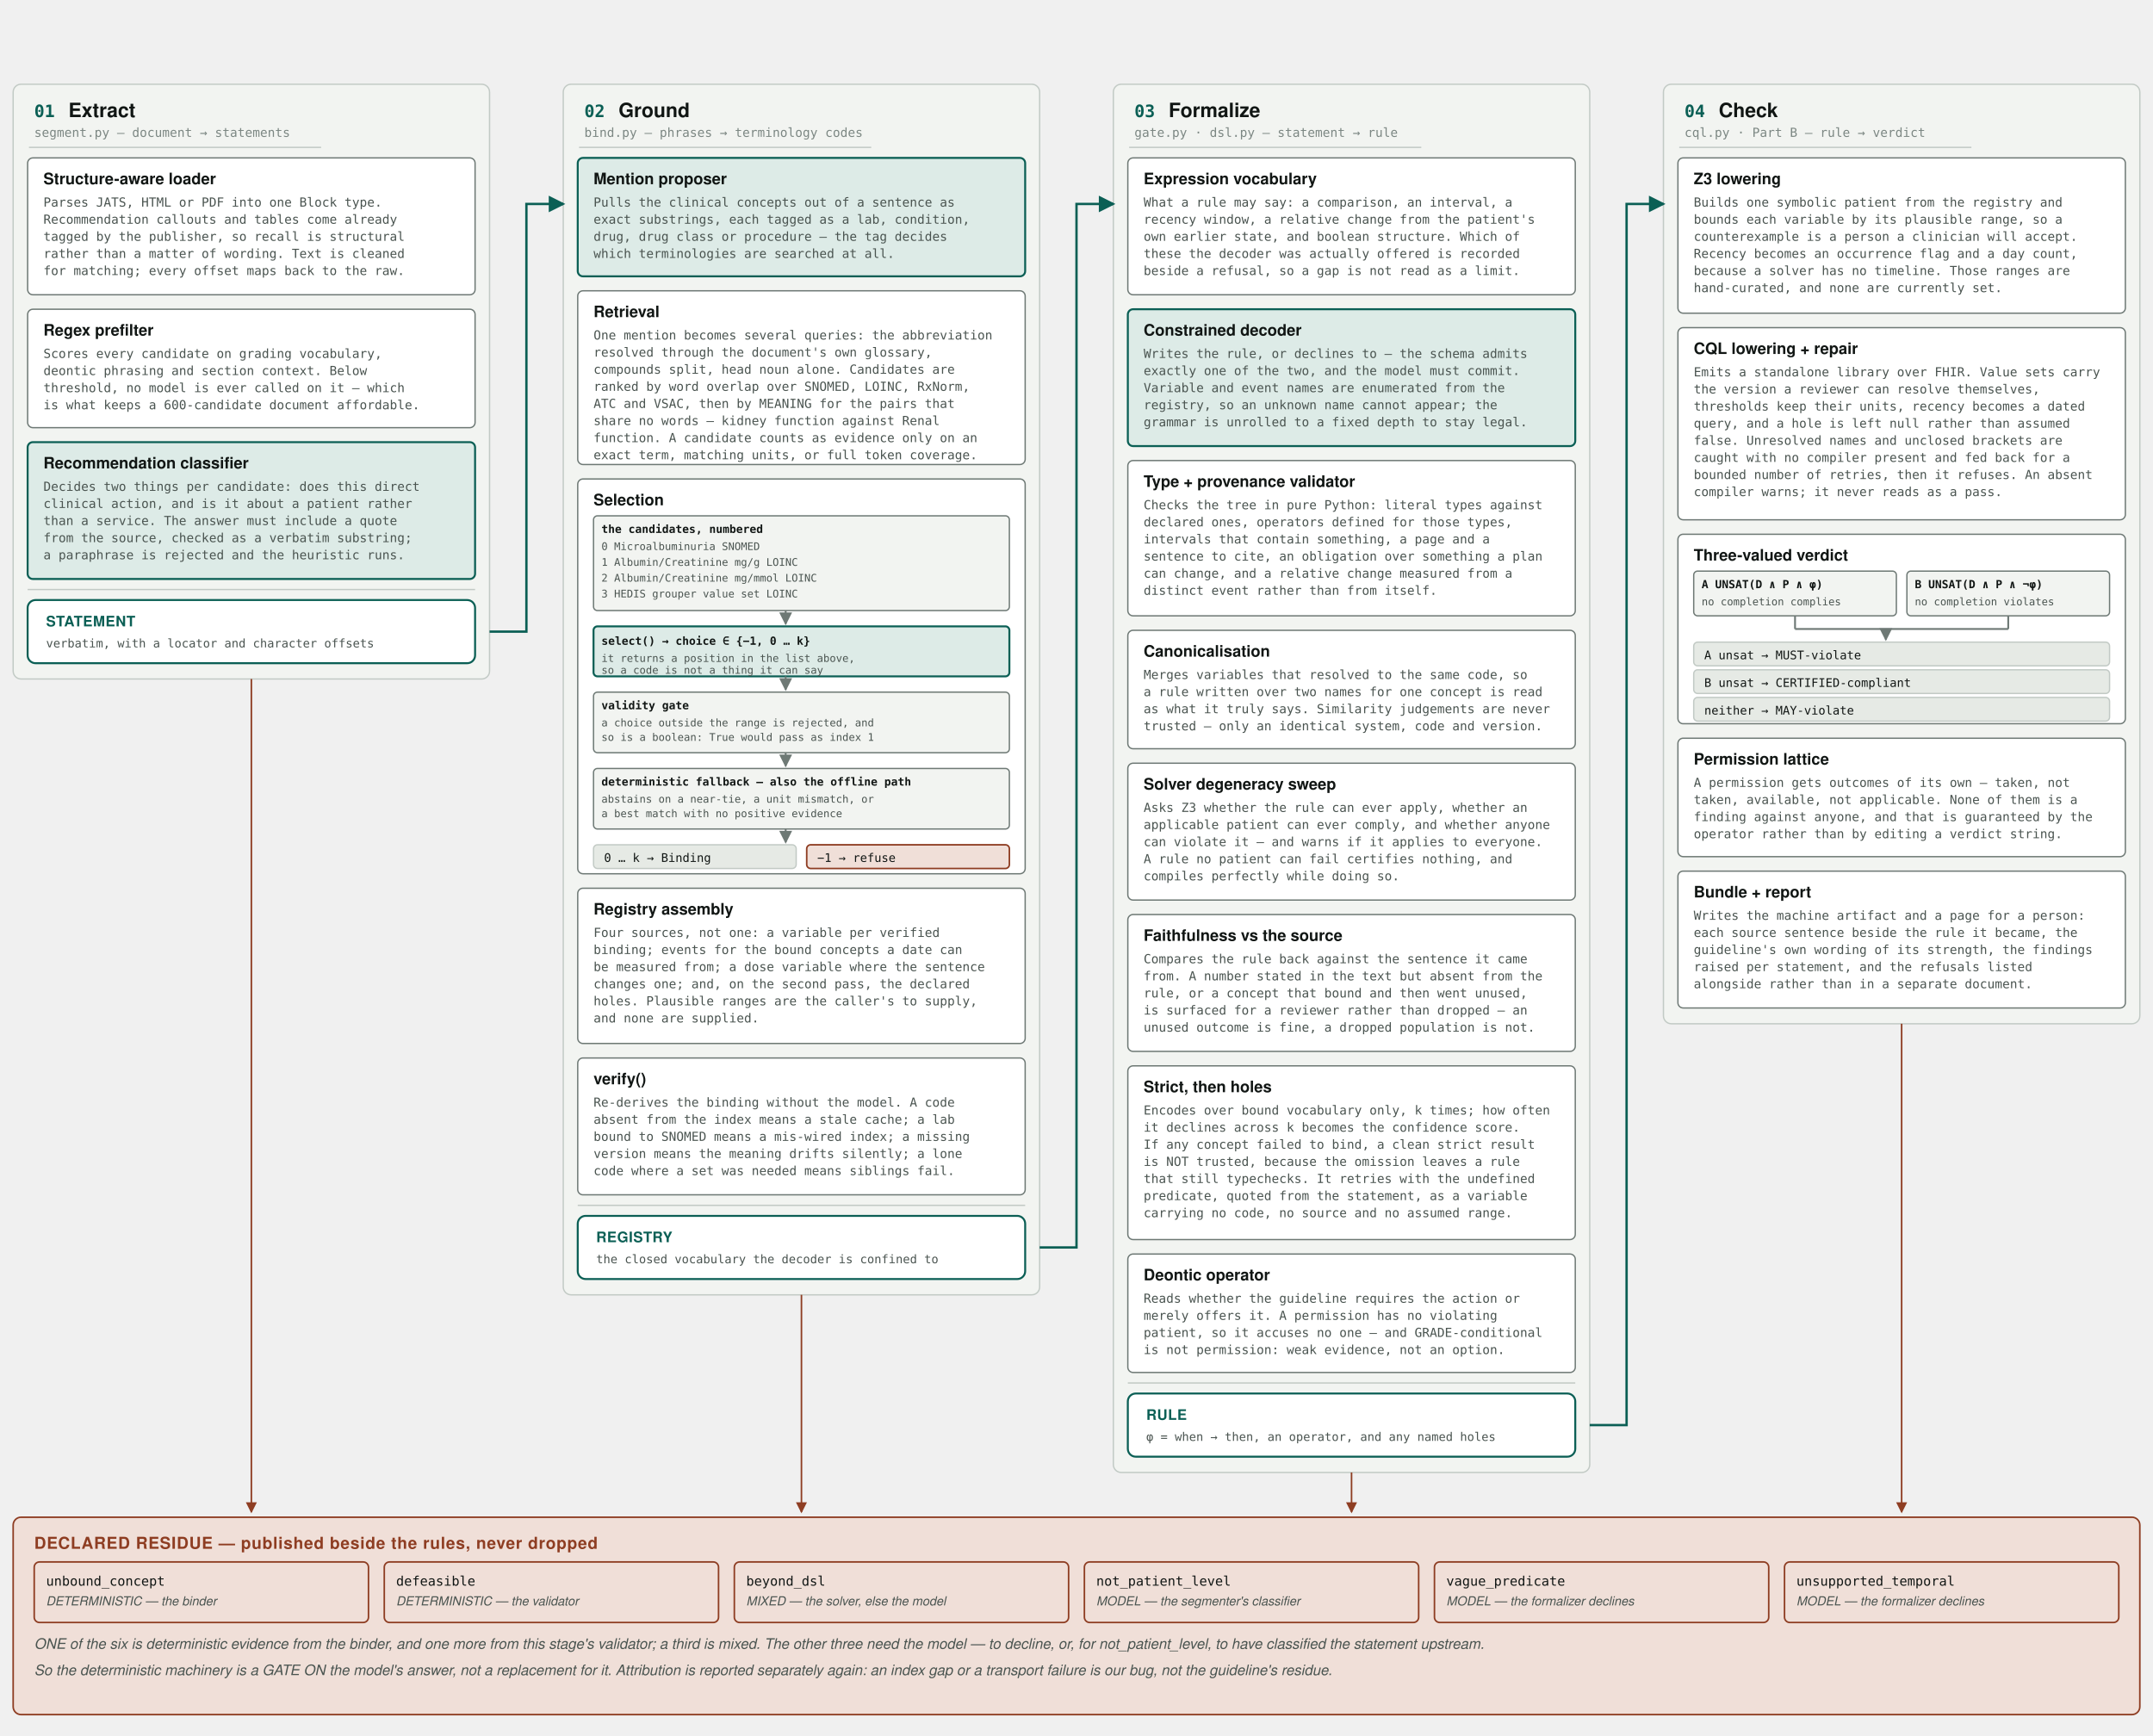
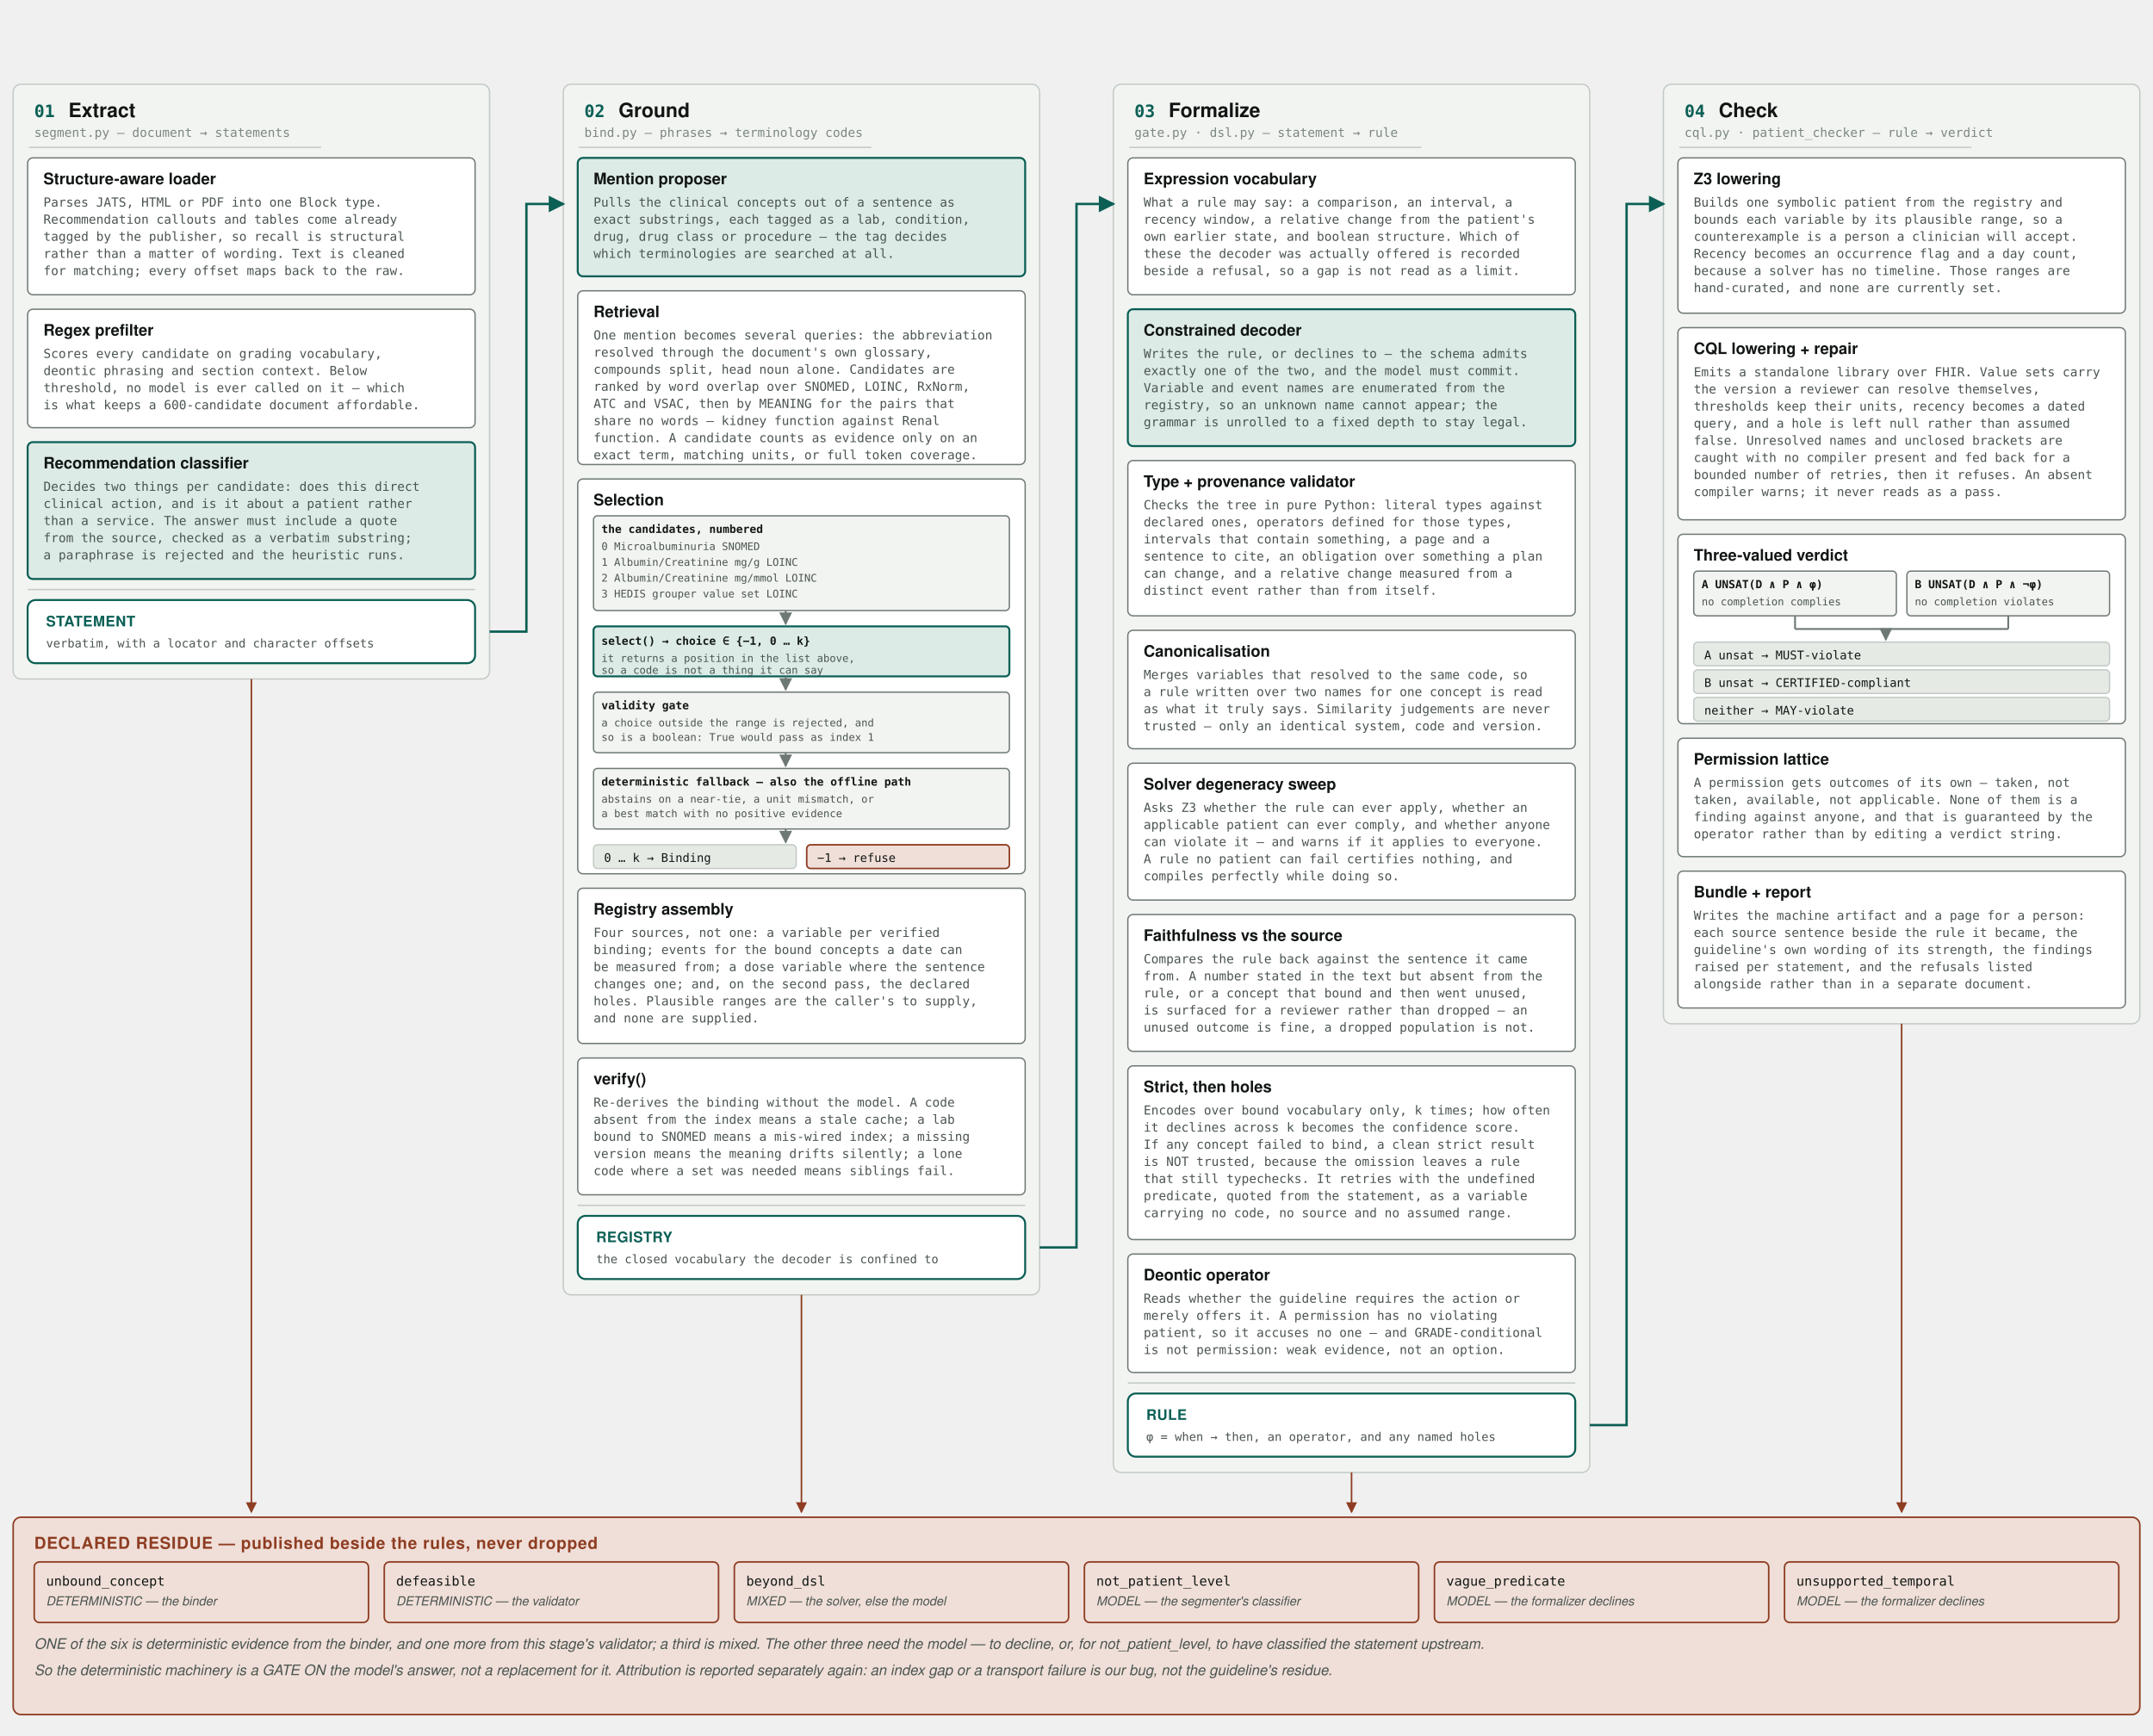
<svg xmlns="http://www.w3.org/2000/svg" width="1636" height="1319" viewBox="0 0 1636 1319" role="img" aria-label="Architecture of the guideline formalization system. Four stages run left to right: extract, ground, formalize, and check. Each stage contains deterministic components plus a small number of model calls whose output space is constrained. Each stage terminates in an explicit output — a statement with its source span, then the closed vocabulary, then a validated rule — and an arrow carries that output into the first component of the next stage. A residue channel runs beneath all four stages, carrying six refusal reasons. One is set deterministically by the binder and one by the validator; a third is mixed; the remaining three require a model.">
  <defs>
    <marker id="mA" viewBox="0 0 8 8" refX="7" refY="4" markerWidth="7" markerHeight="7" orient="auto-start-reverse">
      <path class="mk" d="M0 0 L8 4 L0 8 z" />
    </marker>
    <marker id="mB" viewBox="0 0 8 8" refX="7" refY="4" markerWidth="7" markerHeight="7" orient="auto-start-reverse">
      <path class="mk-a" d="M0 0 L8 4 L0 8 z" />
    </marker>
    <marker id="mC" viewBox="0 0 8 8" refX="7" refY="4" markerWidth="7" markerHeight="7" orient="auto-start-reverse">
      <path class="mk-r" d="M0 0 L8 4 L0 8 z" />
    </marker>
  </defs>
  <style>
.stage{fill:#F2F4F1; stroke:#C2CAC5; stroke-width:1}
.box{fill:#FFFFFF; stroke:#6E7975; stroke-width:1}
.box-model{fill:#DDEBE7; stroke:#0B5F55; stroke-width:1.5}
.box-res{fill:#F0DFD8; stroke:#8E3D22; stroke-width:1.2}
.chip{fill:#FFFFFF; stroke:#0B5F55; stroke-width:1.5}
.rail{fill:#F0DFD8; stroke:#8E3D22; stroke-width:1.2}
.subbox{fill:#F2F4F1; stroke:#6E7975; stroke-width:1}
.pill{fill:#E6EAE5; stroke:#C2CAC5; stroke-width:1}
.t-sub{font-family:JetBrains Mono, DejaVu Sans Mono, monospace; font-size:8px; fill:#4A5450}
.t-subc{font-family:JetBrains Mono, DejaVu Sans Mono, monospace; font-weight:700; font-size:8.5px; fill:#111614}
.t-pill{font-family:JetBrains Mono, DejaVu Sans Mono, monospace; font-size:9px; fill:#111614}
.t-stage{font-family:Archivo, Helvetica, Arial, sans-serif; font-weight:700; font-size:15px; fill:#111614}
.t-stage-n{font-family:JetBrains Mono, DejaVu Sans Mono, monospace; font-weight:700; font-size:13px; fill:#0B5F55}
.t-mod{font-family:JetBrains Mono, DejaVu Sans Mono, monospace; font-size:9.5px; fill:#7C8783}
.t-cap{font-family:Archivo, Helvetica, Arial, sans-serif; font-weight:600; font-size:12px; fill:#111614}
.t-det{font-family:JetBrains Mono, DejaVu Sans Mono, monospace; font-size:9.5px; fill:#4A5450}
.t-chip{font-family:Archivo, Helvetica, Arial, sans-serif; font-weight:700; font-size:11px; fill:#0B5F55; letter-spacing:.03em}
.t-chip-s{font-family:JetBrains Mono, DejaVu Sans Mono, monospace; font-size:9px; fill:#4A5450}
.t-rail{font-family:Archivo, Helvetica, Arial, sans-serif; font-weight:700; font-size:12.5px; fill:#8E3D22; letter-spacing:.04em}
.t-res{font-family:JetBrains Mono, DejaVu Sans Mono, monospace; font-weight:500; font-size:10px; fill:#111614}
.t-res-s{font-family:Archivo, Helvetica, Arial, sans-serif; font-size:9.5px; font-style:italic; fill:#4A5450}
.t-note{font-family:Archivo, Helvetica, Arial, sans-serif; font-size:11px; font-style:italic; fill:#4A5450}
.edge{stroke:#6E7975; stroke-width:1.4; fill:none}
.edge-acc{stroke:#0B5F55; stroke-width:1.8; fill:none}
.edge-res{stroke:#8E3D22; stroke-width:1.2; fill:none}
.tick{stroke:#0B5F55; stroke-width:1; stroke-dasharray:2 3; fill:none; opacity:.65}
.div{stroke:#C2CAC5; stroke-width:1}
.mk{fill:#6E7975}
.mk-a{fill:#0B5F55}
.mk-r{fill:#8E3D22}
</style>
  <rect class="stage" x="10" y="64" width="362" height="452" rx="6" />
  <text class="t-stage-n" x="26" y="89">01</text>
  <text class="t-stage" x="52" y="89">Extract</text>
  <text class="t-mod" x="26" y="104">segment.py — document → statements</text>
  <path class="div" d="M22 112 H244" />
  <rect class="box" x="21" y="120" width="340" height="104" rx="4" />
  <text class="t-cap" x="33" y="140">Structure-aware loader</text>
  <text class="t-det" x="33" y="157">
    <tspan x="33" dy="0">Parses JATS, HTML or PDF into one Block type.</tspan>
    <tspan x="33" dy="13">Recommendation callouts and tables come already</tspan>
    <tspan x="33" dy="13">tagged by the publisher, so recall is structural</tspan>
    <tspan x="33" dy="13">rather than a matter of wording. Text is cleaned</tspan>
    <tspan x="33" dy="13">for matching; every offset maps back to the raw.</tspan>
  </text>
  <rect class="box" x="21" y="235" width="340" height="90" rx="4" />
  <text class="t-cap" x="33" y="255">Regex prefilter</text>
  <text class="t-det" x="33" y="272">
    <tspan x="33" dy="0">Scores every candidate on grading vocabulary,</tspan>
    <tspan x="33" dy="13">deontic phrasing and section context. Below</tspan>
    <tspan x="33" dy="13">threshold, no model is ever called on it — which</tspan>
    <tspan x="33" dy="13">is what keeps a 600-candidate document affordable.</tspan>
  </text>
  <rect class="box-model" x="21" y="336" width="340" height="104" rx="4" />
  <text class="t-cap" x="33" y="356">Recommendation classifier</text>
  <text class="t-det" x="33" y="373">
    <tspan x="33" dy="0">Decides two things per candidate: does this direct</tspan>
    <tspan x="33" dy="13">clinical action, and is it about a patient rather</tspan>
    <tspan x="33" dy="13">than a service. The answer must include a quote</tspan>
    <tspan x="33" dy="13">from the source, checked as a verbatim substring;</tspan>
    <tspan x="33" dy="13">a paraphrase is rejected and the heuristic runs.</tspan>
  </text>
  <path class="div" d="M21 448 H361" />
  <rect class="chip" x="21" y="456" width="340" height="48" rx="6" />
  <text class="t-chip" x="35" y="476">STATEMENT</text>
  <text class="t-chip-s" x="35" y="492">verbatim, with a locator and character offsets</text>
  <rect class="stage" x="428" y="64" width="362" height="920" rx="6" />
  <text class="t-stage-n" x="444" y="89">02</text>
  <text class="t-stage" x="470" y="89">Ground</text>
  <text class="t-mod" x="444" y="104">bind.py — phrases → terminology codes</text>
  <path class="div" d="M440 112 H662" />
  <rect class="box-model" x="439" y="120" width="340" height="90" rx="4" />
  <text class="t-cap" x="451" y="140">Mention proposer</text>
  <text class="t-det" x="451" y="157">
    <tspan x="451" dy="0">Pulls the clinical concepts out of a sentence as</tspan>
    <tspan x="451" dy="13">exact substrings, each tagged as a lab, condition,</tspan>
    <tspan x="451" dy="13">drug, drug class or procedure — the tag decides</tspan>
    <tspan x="451" dy="13">which terminologies are searched at all.</tspan>
  </text>
  <rect class="box" x="439" y="221" width="340" height="132" rx="4" />
  <text class="t-cap" x="451" y="241">Retrieval</text>
  <text class="t-det" x="451" y="258">
    <tspan x="451" dy="0">One mention becomes several queries: the abbreviation</tspan>
    <tspan x="451" dy="13">resolved through the document's own glossary,</tspan>
    <tspan x="451" dy="13">compounds split, head noun alone. Candidates are</tspan>
    <tspan x="451" dy="13">ranked by word overlap over SNOMED, LOINC, RxNorm,</tspan>
    <tspan x="451" dy="13">ATC and VSAC, then by MEANING for the pairs that</tspan>
    <tspan x="451" dy="13">share no words — kidney function against Renal</tspan>
    <tspan x="451" dy="13">function. A candidate counts as evidence only on an</tspan>
    <tspan x="451" dy="13">exact term, matching units, or full token coverage.</tspan>
  </text>
  <rect class="box" x="439" y="364" width="340" height="300" rx="4" />
  <text class="t-cap" x="451" y="384">Selection</text>
  <rect class="subbox" x="451" y="392" width="316" height="72" rx="3" />
  <text class="t-subc" x="457" y="405">the candidates, numbered</text>
  <text class="t-sub" x="457" y="418">0  Microalbuminuria            SNOMED</text>
  <text class="t-sub" x="457" y="430">1  Albumin/Creatinine  mg/g    LOINC</text>
  <text class="t-sub" x="457" y="442">2  Albumin/Creatinine  mg/mmol LOINC</text>
  <text class="t-sub" x="457" y="454">3  HEDIS grouper value set     LOINC</text>
  <path class="edge" marker-end="url(#mA)" d="M597 464 V474" />
  <rect class="box-model" x="451" y="476" width="316" height="38" rx="3" />
  <text class="t-subc" x="457" y="490">select() → choice ∈ {−1, 0 … k}</text>
  <text class="t-sub" x="457" y="503">it returns a position in the list above,</text>
  <text class="t-sub" x="457" y="512">so a code is not a thing it can say</text>
  <path class="edge" marker-end="url(#mA)" d="M597 514 V524" />
  <rect class="subbox" x="451" y="526" width="316" height="46" rx="3" />
  <text class="t-subc" x="457" y="539">validity gate</text>
  <text class="t-sub" x="457" y="552">a choice outside the range is rejected, and</text>
  <text class="t-sub" x="457" y="563">so is a boolean: True would pass as index 1</text>
  <path class="edge" marker-end="url(#mA)" d="M597 572 V582" />
  <rect class="subbox" x="451" y="584" width="316" height="46" rx="3" />
  <text class="t-subc" x="457" y="597">deterministic fallback — also the offline path</text>
  <text class="t-sub" x="457" y="610">abstains on a near-tie, a unit mismatch, or</text>
  <text class="t-sub" x="457" y="621">a best match with no positive evidence</text>
  <path class="edge" marker-end="url(#mA)" d="M597 630 V640" />
  <rect class="pill" x="451" y="642" width="154" height="18" rx="3" />
  <text class="t-pill" x="459" y="655">0 … k  →  Binding</text>
  <rect class="box-res" x="613" y="642" width="154" height="18" rx="3" />
  <text class="t-pill" x="621" y="655">−1  →  refuse</text>
  <rect class="box" x="439" y="675" width="340" height="118" rx="4" />
  <text class="t-cap" x="451" y="695">Registry assembly</text>
  <text class="t-det" x="451" y="712">
    <tspan x="451" dy="0">Four sources, not one: a variable per verified</tspan>
    <tspan x="451" dy="13">binding; events for the bound concepts a date can</tspan>
    <tspan x="451" dy="13">be measured from; a dose variable where the sentence</tspan>
    <tspan x="451" dy="13">changes one; and, on the second pass, the declared</tspan>
    <tspan x="451" dy="13">holes. Plausible ranges are the caller's to supply,</tspan>
    <tspan x="451" dy="13">and none are supplied.</tspan>
  </text>
  <rect class="box" x="439" y="804" width="340" height="104" rx="4" />
  <text class="t-cap" x="451" y="824">verify()</text>
  <text class="t-det" x="451" y="841">
    <tspan x="451" dy="0">Re-derives the binding without the model. A code</tspan>
    <tspan x="451" dy="13">absent from the index means a stale cache; a lab</tspan>
    <tspan x="451" dy="13">bound to SNOMED means a mis-wired index; a missing</tspan>
    <tspan x="451" dy="13">version means the meaning drifts silently; a lone</tspan>
    <tspan x="451" dy="13">code where a set was needed means siblings fail.</tspan>
  </text>
  <path class="div" d="M439 916 H779" />
  <rect class="chip" x="439" y="924" width="340" height="48" rx="6" />
  <text class="t-chip" x="453" y="944">REGISTRY</text>
  <text class="t-chip-s" x="453" y="960">the closed vocabulary the decoder is confined to</text>
  <rect class="stage" x="846" y="64" width="362" height="1055" rx="6" />
  <text class="t-stage-n" x="862" y="89">03</text>
  <text class="t-stage" x="888" y="89">Formalize</text>
  <text class="t-mod" x="862" y="104">gate.py · dsl.py — statement → rule</text>
  <path class="div" d="M858 112 H1080" />
  <rect class="box" x="857" y="120" width="340" height="104" rx="4" />
  <text class="t-cap" x="869" y="140">Expression vocabulary</text>
  <text class="t-det" x="869" y="157">
    <tspan x="869" dy="0">What a rule may say: a comparison, an interval, a</tspan>
    <tspan x="869" dy="13">recency window, a relative change from the patient's</tspan>
    <tspan x="869" dy="13">own earlier state, and boolean structure. Which of</tspan>
    <tspan x="869" dy="13">these the decoder was actually offered is recorded</tspan>
    <tspan x="869" dy="13">beside a refusal, so a gap is not read as a limit.</tspan>
  </text>
  <rect class="box-model" x="857" y="235" width="340" height="104" rx="4" />
  <text class="t-cap" x="869" y="255">Constrained decoder</text>
  <text class="t-det" x="869" y="272">
    <tspan x="869" dy="0">Writes the rule, or declines to — the schema admits</tspan>
    <tspan x="869" dy="13">exactly one of the two, and the model must commit.</tspan>
    <tspan x="869" dy="13">Variable and event names are enumerated from the</tspan>
    <tspan x="869" dy="13">registry, so an unknown name cannot appear; the</tspan>
    <tspan x="869" dy="13">grammar is unrolled to a fixed depth to stay legal.</tspan>
  </text>
  <rect class="box" x="857" y="350" width="340" height="118" rx="4" />
  <text class="t-cap" x="869" y="370">Type + provenance validator</text>
  <text class="t-det" x="869" y="387">
    <tspan x="869" dy="0">Checks the tree in pure Python: literal types against</tspan>
    <tspan x="869" dy="13">declared ones, operators defined for those types,</tspan>
    <tspan x="869" dy="13">intervals that contain something, a page and a</tspan>
    <tspan x="869" dy="13">sentence to cite, an obligation over something a plan</tspan>
    <tspan x="869" dy="13">can change, and a relative change measured from a</tspan>
    <tspan x="869" dy="13">distinct event rather than from itself.</tspan>
  </text>
  <rect class="box" x="857" y="479" width="340" height="90" rx="4" />
  <text class="t-cap" x="869" y="499">Canonicalisation</text>
  <text class="t-det" x="869" y="516">
    <tspan x="869" dy="0">Merges variables that resolved to the same code, so</tspan>
    <tspan x="869" dy="13">a rule written over two names for one concept is read</tspan>
    <tspan x="869" dy="13">as what it truly says. Similarity judgements are never</tspan>
    <tspan x="869" dy="13">trusted — only an identical system, code and version.</tspan>
  </text>
  <rect class="box" x="857" y="580" width="340" height="104" rx="4" />
  <text class="t-cap" x="869" y="600">Solver degeneracy sweep</text>
  <text class="t-det" x="869" y="617">
    <tspan x="869" dy="0">Asks Z3 whether the rule can ever apply, whether an</tspan>
    <tspan x="869" dy="13">applicable patient can ever comply, and whether anyone</tspan>
    <tspan x="869" dy="13">can violate it — and warns if it applies to everyone.</tspan>
    <tspan x="869" dy="13">A rule no patient can fail certifies nothing, and</tspan>
    <tspan x="869" dy="13">compiles perfectly while doing so.</tspan>
  </text>
  <rect class="box" x="857" y="695" width="340" height="104" rx="4" />
  <text class="t-cap" x="869" y="715">Faithfulness vs the source</text>
  <text class="t-det" x="869" y="732">
    <tspan x="869" dy="0">Compares the rule back against the sentence it came</tspan>
    <tspan x="869" dy="13">from. A number stated in the text but absent from the</tspan>
    <tspan x="869" dy="13">rule, or a concept that bound and then went unused,</tspan>
    <tspan x="869" dy="13">is surfaced for a reviewer rather than dropped — an</tspan>
    <tspan x="869" dy="13">unused outcome is fine, a dropped population is not.</tspan>
  </text>
  <rect class="box" x="857" y="810" width="340" height="132" rx="4" />
  <text class="t-cap" x="869" y="830">Strict, then holes</text>
  <text class="t-det" x="869" y="847">
    <tspan x="869" dy="0">Encodes over bound vocabulary only, k times; how often</tspan>
    <tspan x="869" dy="13">it declines across k becomes the confidence score.</tspan>
    <tspan x="869" dy="13">If any concept failed to bind, a clean strict result</tspan>
    <tspan x="869" dy="13">is NOT trusted, because the omission leaves a rule</tspan>
    <tspan x="869" dy="13">that still typechecks. It retries with the undefined</tspan>
    <tspan x="869" dy="13">predicate, quoted from the statement, as a variable</tspan>
    <tspan x="869" dy="13">carrying no code, no source and no assumed range.</tspan>
  </text>
  <rect class="box" x="857" y="953" width="340" height="90" rx="4" />
  <text class="t-cap" x="869" y="973">Deontic operator</text>
  <text class="t-det" x="869" y="990">
    <tspan x="869" dy="0">Reads whether the guideline requires the action or</tspan>
    <tspan x="869" dy="13">merely offers it. A permission has no violating</tspan>
    <tspan x="869" dy="13">patient, so it accuses no one — and GRADE-conditional</tspan>
    <tspan x="869" dy="13">is not permission: weak evidence, not an option.</tspan>
  </text>
  <path class="div" d="M857 1051 H1197" />
  <rect class="chip" x="857" y="1059" width="340" height="48" rx="6" />
  <text class="t-chip" x="871" y="1079">RULE</text>
  <text class="t-chip-s" x="871" y="1095">φ = when → then, an operator, and any named holes</text>
  <rect class="stage" x="1264" y="64" width="362" height="714" rx="6" />
  <text class="t-stage-n" x="1280" y="89">04</text>
  <text class="t-stage" x="1306" y="89">Check</text>
-   <text class="t-mod" x="1280" y="104">cql.py · Part B — rule → verdict</text>
+   <text class="t-mod" x="1280" y="104">cql.py · patient_checker — rule → verdict</text>
  <path class="div" d="M1276 112 H1498" />
  <rect class="box" x="1275" y="120" width="340" height="118" rx="4" />
  <text class="t-cap" x="1287" y="140">Z3 lowering</text>
  <text class="t-det" x="1287" y="157">
    <tspan x="1287" dy="0">Builds one symbolic patient from the registry and</tspan>
    <tspan x="1287" dy="13">bounds each variable by its plausible range, so a</tspan>
    <tspan x="1287" dy="13">counterexample is a person a clinician will accept.</tspan>
    <tspan x="1287" dy="13">Recency becomes an occurrence flag and a day count,</tspan>
    <tspan x="1287" dy="13">because a solver has no timeline. Those ranges are</tspan>
    <tspan x="1287" dy="13">hand-curated, and none are currently set.</tspan>
  </text>
  <rect class="box" x="1275" y="249" width="340" height="146" rx="4" />
  <text class="t-cap" x="1287" y="269">CQL lowering + repair</text>
  <text class="t-det" x="1287" y="286">
    <tspan x="1287" dy="0">Emits a standalone library over FHIR. Value sets carry</tspan>
    <tspan x="1287" dy="13">the version a reviewer can resolve themselves,</tspan>
    <tspan x="1287" dy="13">thresholds keep their units, recency becomes a dated</tspan>
    <tspan x="1287" dy="13">query, and a hole is left null rather than assumed</tspan>
    <tspan x="1287" dy="13">false. Unresolved names and unclosed brackets are</tspan>
    <tspan x="1287" dy="13">caught with no compiler present and fed back for a</tspan>
    <tspan x="1287" dy="13">bounded number of retries, then it refuses. An absent</tspan>
    <tspan x="1287" dy="13">compiler warns; it never reads as a pass.</tspan>
  </text>
  <rect class="box" x="1275" y="406" width="340" height="144" rx="4" />
  <text class="t-cap" x="1287" y="426">Three-valued verdict</text>
  <rect class="subbox" x="1287" y="434" width="154" height="34" rx="3" />
  <text class="t-subc" x="1293" y="447">A  UNSAT(D ∧ P ∧ φ)</text>
  <text class="t-sub" x="1293" y="460">no completion complies</text>
  <rect class="subbox" x="1449" y="434" width="154" height="34" rx="3" />
  <text class="t-subc" x="1455" y="447">B  UNSAT(D ∧ P ∧ ¬φ)</text>
  <text class="t-sub" x="1455" y="460">no completion violates</text>
  <path class="edge" d="M1364 468 V478" />
  <path class="edge" d="M1526 468 V478" />
  <path class="edge" d="M1364 478 H1526" />
  <path class="edge" marker-end="url(#mA)" d="M1433 478 V486" />
  <rect class="pill" x="1287" y="488" width="316" height="18" rx="3" />
  <text class="t-pill" x="1295" y="501">A unsat  →  MUST-violate</text>
  <rect class="pill" x="1287" y="509" width="316" height="18" rx="3" />
  <text class="t-pill" x="1295" y="522">B unsat  →  CERTIFIED-compliant</text>
  <rect class="pill" x="1287" y="530" width="316" height="18" rx="3" />
  <text class="t-pill" x="1295" y="543">neither  →  MAY-violate</text>
  <rect class="box" x="1275" y="561" width="340" height="90" rx="4" />
  <text class="t-cap" x="1287" y="581">Permission lattice</text>
  <text class="t-det" x="1287" y="598">
    <tspan x="1287" dy="0">A permission gets outcomes of its own — taken, not</tspan>
    <tspan x="1287" dy="13">taken, available, not applicable. None of them is a</tspan>
    <tspan x="1287" dy="13">finding against anyone, and that is guaranteed by the</tspan>
    <tspan x="1287" dy="13">operator rather than by editing a verdict string.</tspan>
  </text>
  <rect class="box" x="1275" y="662" width="340" height="104" rx="4" />
  <text class="t-cap" x="1287" y="682">Bundle + report</text>
  <text class="t-det" x="1287" y="699">
    <tspan x="1287" dy="0">Writes the machine artifact and a page for a person:</tspan>
    <tspan x="1287" dy="13">each source sentence beside the rule it became, the</tspan>
    <tspan x="1287" dy="13">guideline's own wording of its strength, the findings</tspan>
    <tspan x="1287" dy="13">raised per statement, and the refusals listed</tspan>
    <tspan x="1287" dy="13">alongside rather than in a separate document.</tspan>
  </text>
  <path class="edge-acc" marker-end="url(#mB)" d="M372 480 H400 V155 H428" />
  <path class="edge-acc" marker-end="url(#mB)" d="M790 948 H818 V155 H846" />
  <path class="edge-acc" marker-end="url(#mB)" d="M1208 1083 H1236 V155 H1264" />
  <path class="edge-res" marker-end="url(#mC)" d="M191 516 V1149" />
  <path class="edge-res" marker-end="url(#mC)" d="M609 984 V1149" />
  <path class="edge-res" marker-end="url(#mC)" d="M1027 1119 V1149" />
  <path class="edge-res" marker-end="url(#mC)" d="M1445 778 V1149" />
  <rect class="rail" x="10" y="1153" width="1616" height="150" rx="6" />
  <text class="t-rail" x="26" y="1177">DECLARED RESIDUE — published beside the rules, never dropped</text>
  <rect class="box-res" x="26" y="1187" width="254" height="46" rx="4" />
  <text class="t-res" x="35" y="1205">unbound_concept</text>
  <text class="t-res-s" x="35" y="1220">DETERMINISTIC — the binder</text>
  <rect class="box-res" x="292" y="1187" width="254" height="46" rx="4" />
  <text class="t-res" x="301" y="1205">defeasible</text>
  <text class="t-res-s" x="301" y="1220">DETERMINISTIC — the validator</text>
  <rect class="box-res" x="558" y="1187" width="254" height="46" rx="4" />
  <text class="t-res" x="567" y="1205">beyond_dsl</text>
  <text class="t-res-s" x="567" y="1220">MIXED — the solver, else the model</text>
  <rect class="box-res" x="824" y="1187" width="254" height="46" rx="4" />
  <text class="t-res" x="833" y="1205">not_patient_level</text>
  <text class="t-res-s" x="833" y="1220">MODEL — the segmenter's classifier</text>
  <rect class="box-res" x="1090" y="1187" width="254" height="46" rx="4" />
  <text class="t-res" x="1099" y="1205">vague_predicate</text>
  <text class="t-res-s" x="1099" y="1220">MODEL — the formalizer declines</text>
  <rect class="box-res" x="1356" y="1187" width="254" height="46" rx="4" />
  <text class="t-res" x="1365" y="1205">unsupported_temporal</text>
  <text class="t-res-s" x="1365" y="1220">MODEL — the formalizer declines</text>
  <text class="t-note" x="26" y="1253">ONE of the six is deterministic evidence from the binder, and one more from this stage's validator; a third is mixed. The other three need the model — to decline, or, for not_patient_level, to have classified the statement upstream.</text>
  <text class="t-note" x="26" y="1273">So the deterministic machinery is a GATE ON the model's answer, not a replacement for it. Attribution is reported separately again: an index gap or a transport failure is our bug, not the guideline's residue.</text>
</svg>
